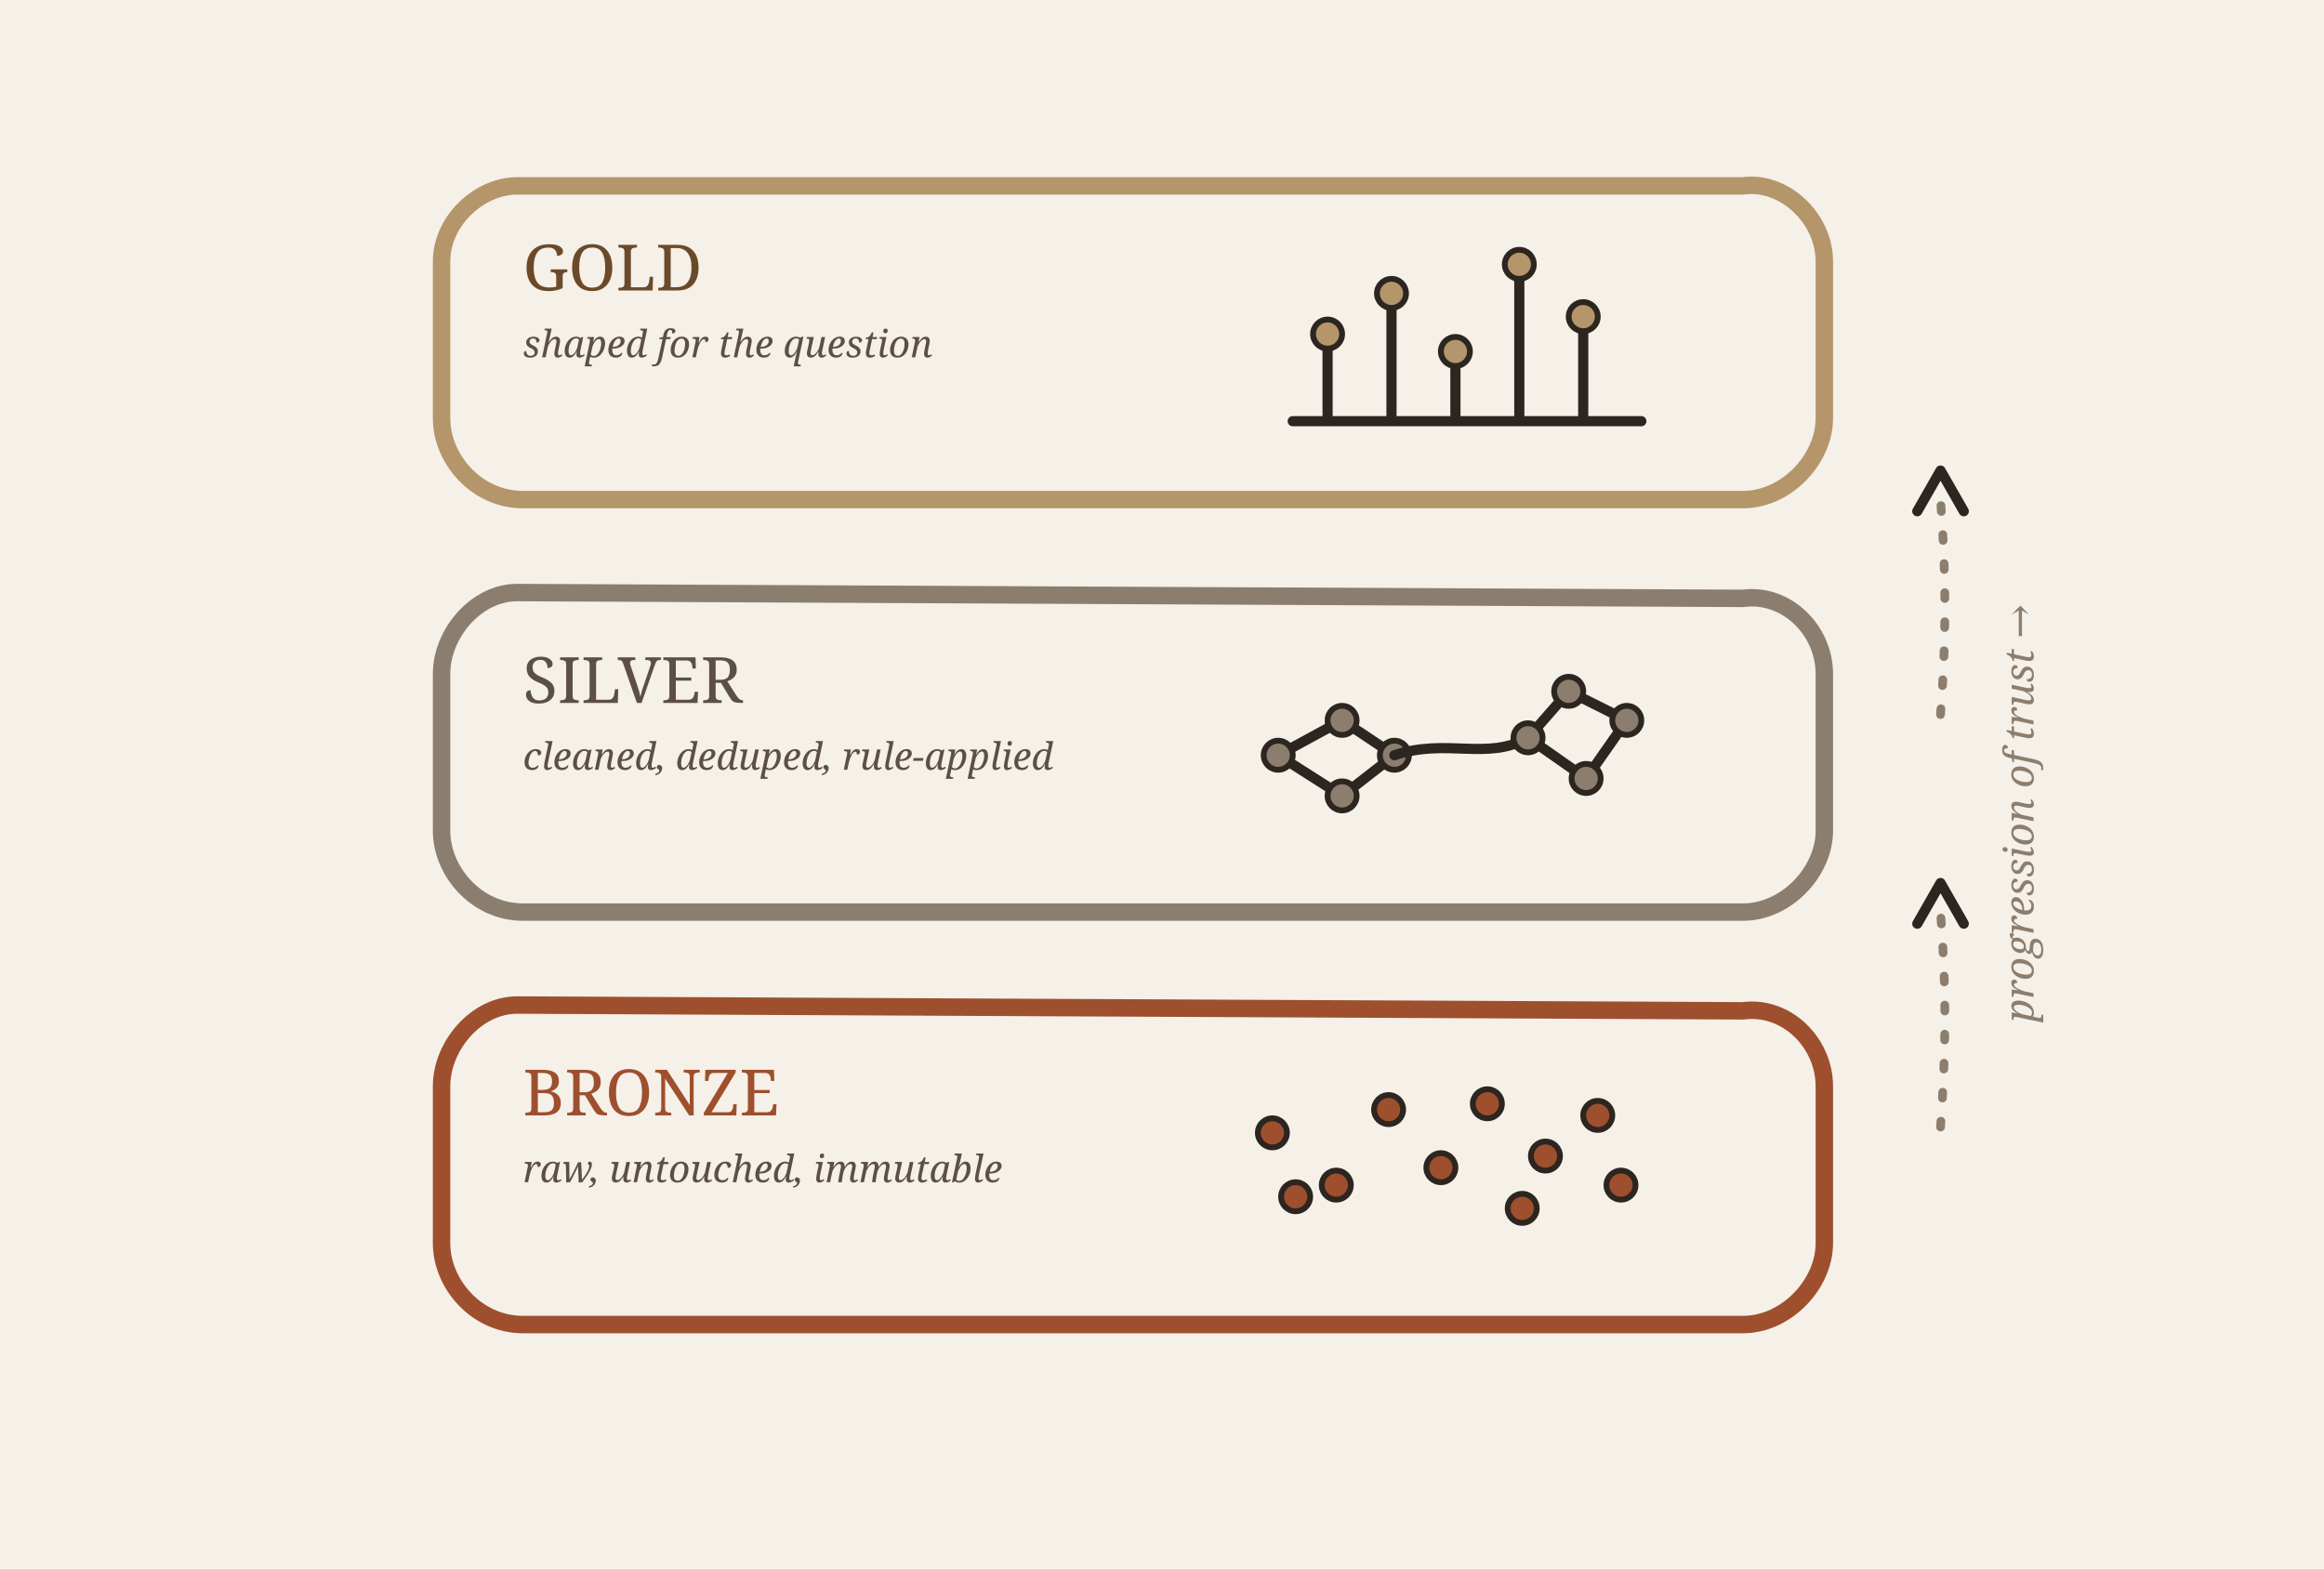
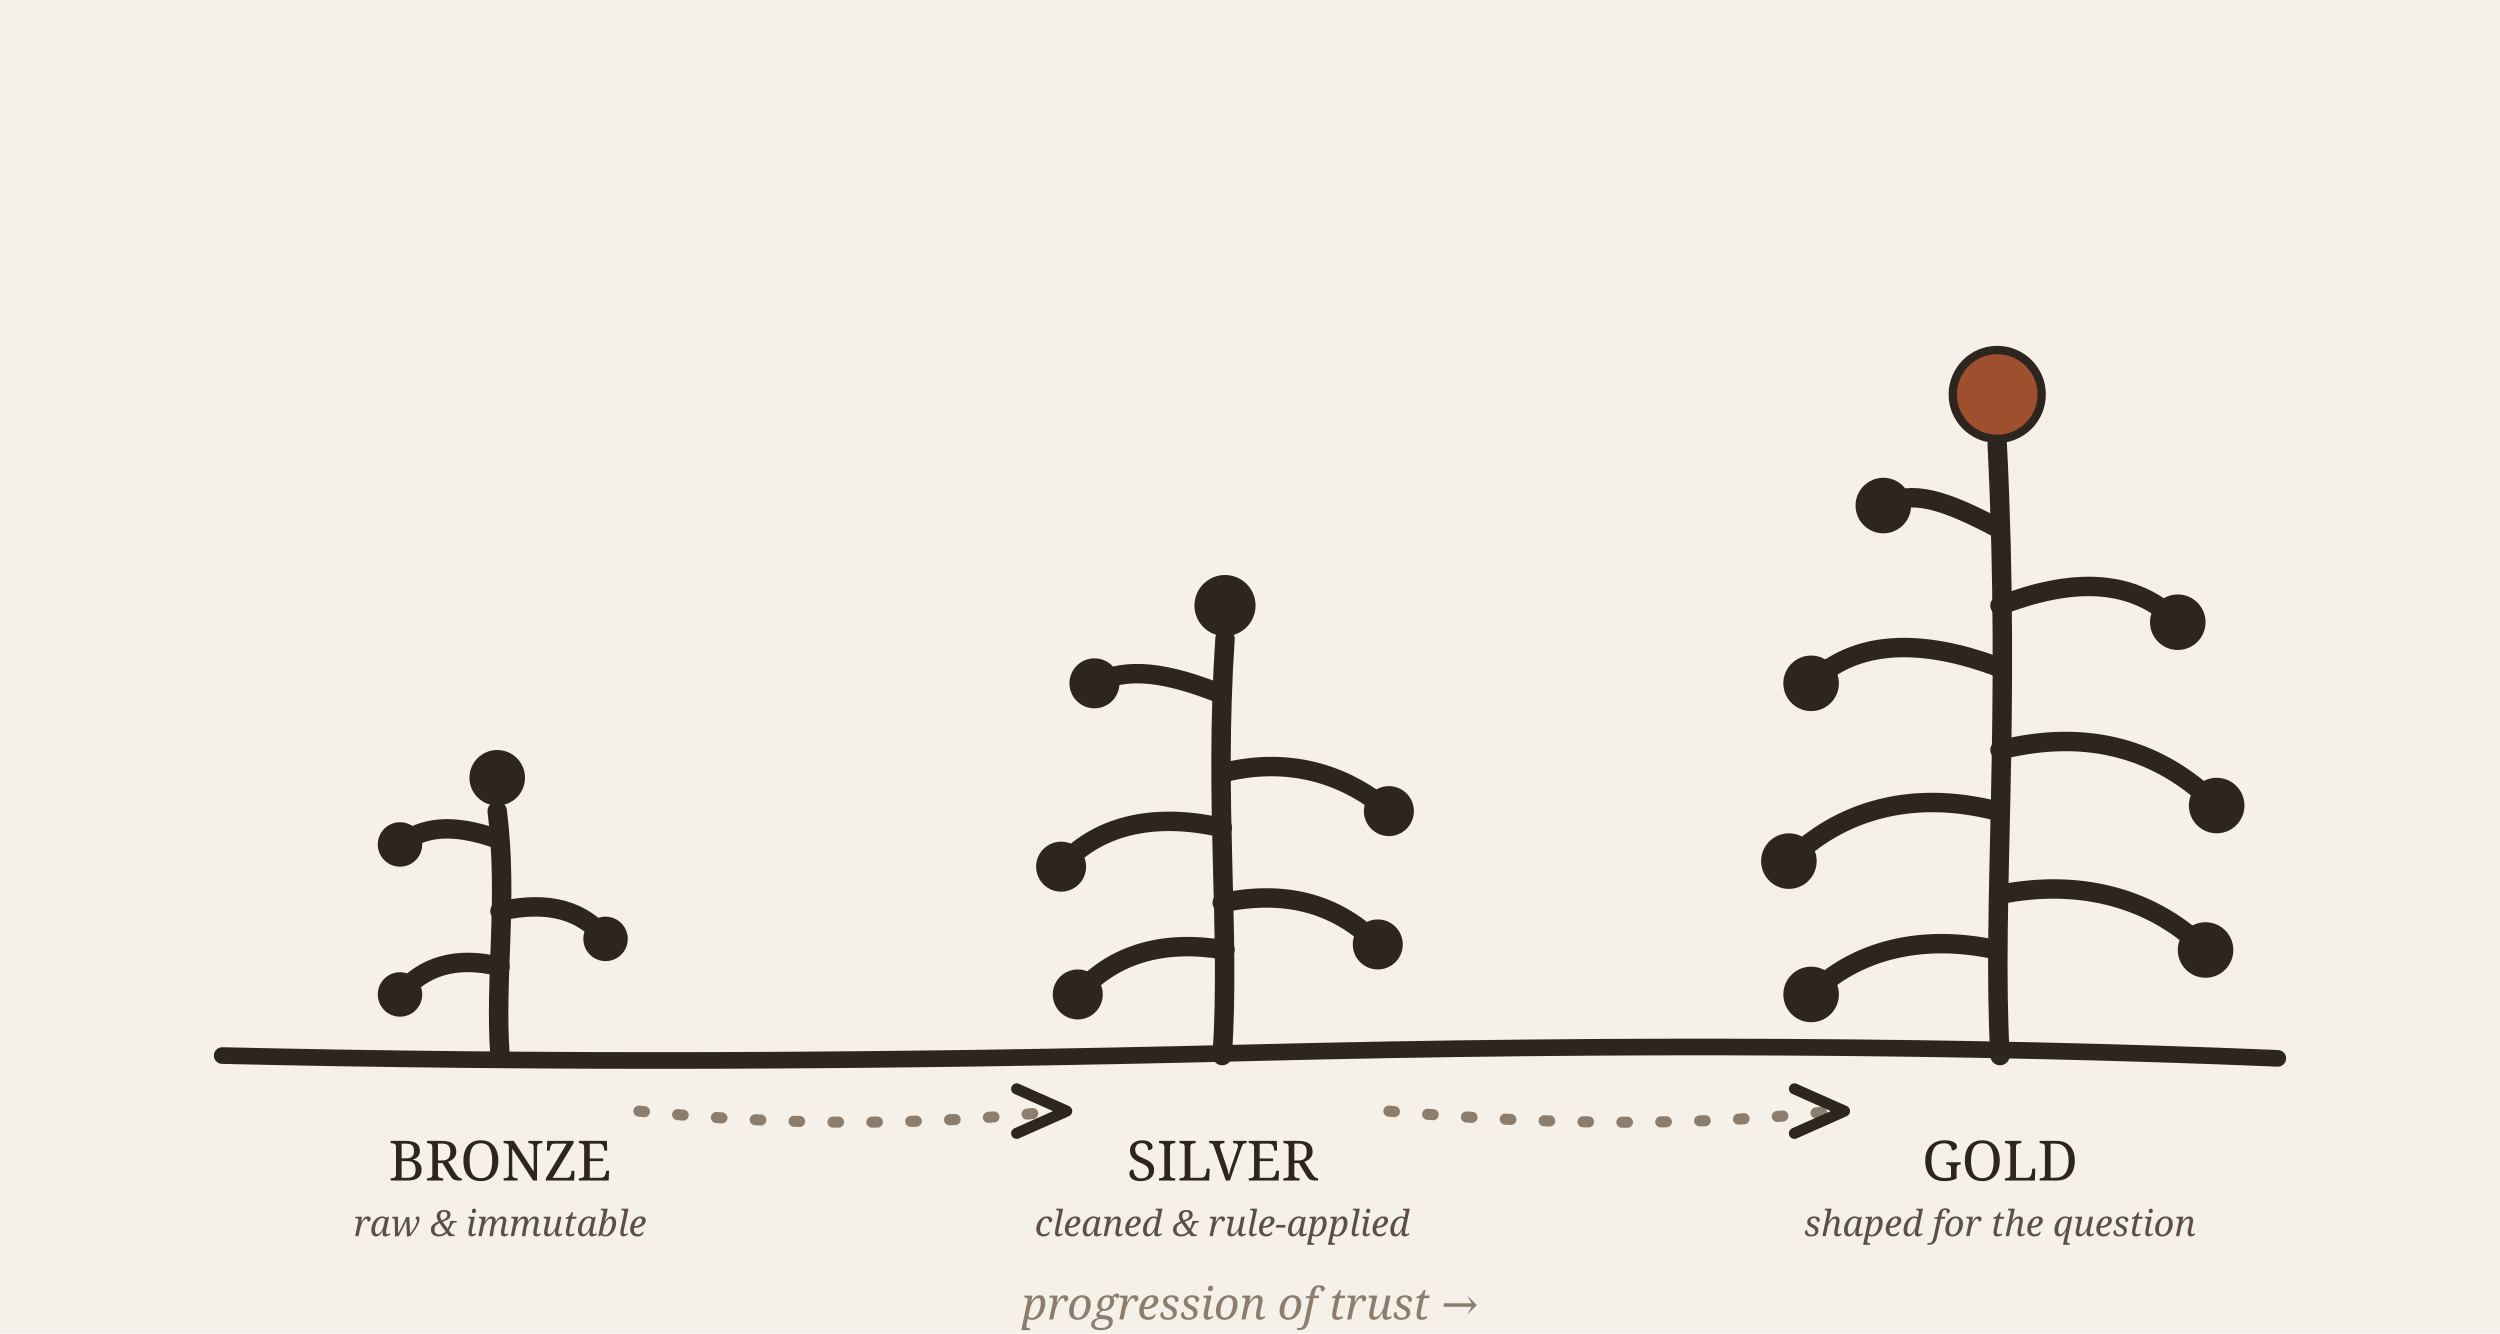
- <svg xmlns="http://www.w3.org/2000/svg" viewBox="0 0 800 540">
+ <svg xmlns="http://www.w3.org/2000/svg" viewBox="0 0 900 480">
  <style>
-     .ink       { stroke: #2C2520; stroke-width: 5; fill: none; stroke-linecap: round; stroke-linejoin: round; }
-     .ink-thin  { stroke: #2C2520; stroke-width: 3.5; fill: none; stroke-linecap: round; stroke-linejoin: round; }
-     .frame-bronze { stroke: #9E4F2E; stroke-width: 6; fill: none; stroke-linecap: round; stroke-linejoin: round; }
-     .frame-silver { stroke: #8C7E6E; stroke-width: 6; fill: none; stroke-linecap: round; stroke-linejoin: round; }
-     .frame-gold   { stroke: #B5956A; stroke-width: 6; fill: none; stroke-linecap: round; stroke-linejoin: round; }
-     .dot-bronze   { fill: #9E4F2E; stroke: #2C2520; stroke-width: 2; }
-     .dot-silver   { fill: #8C7E6E; stroke: #2C2520; stroke-width: 2; }
-     .dot-gold     { fill: #B5956A; stroke: #2C2520; stroke-width: 2; }
-     .layer-name { font-family: Georgia, serif; font-size: 22px; font-weight: 400; }
-     .layer-sub  { font-family: Georgia, serif; font-size: 13px; fill: #5C4F45; font-style: italic; }
-     .trust      { font-family: Georgia, serif; font-size: 14px; fill: #8C7E6E; font-style: italic; }
-     .flow       { stroke: #8C7E6E; stroke-width: 3; fill: none; stroke-linecap: round; stroke-dasharray: 2 8; }
+     .ink       { stroke: #2C2520; stroke-width: 7; fill: none; stroke-linecap: round; stroke-linejoin: round; }
+     .ink-thin  { stroke: #2C2520; stroke-width: 4; fill: none; stroke-linecap: round; stroke-linejoin: round; }
+     .ground    { stroke: #2C2520; stroke-width: 6; fill: none; stroke-linecap: round; }
+     .dot       { fill: #2C2520; }
+     .terra     { fill: #9E4F2E; stroke: #2C2520; stroke-width: 3; }
+     .flow      { stroke: #8C7E6E; stroke-width: 4; fill: none; stroke-linecap: round; stroke-dasharray: 2 12; }
+     .label     { font-family: Georgia, serif; font-size: 20px; fill: #2C2520; }
+     .sub       { font-family: Georgia, serif; font-size: 13px; fill: #5C4F45; font-style: italic; }
+     .trust     { font-family: Georgia, serif; font-size: 16px; fill: #8C7E6E; font-style: italic; }
  </style>
-   <rect width="800" height="540" fill="#F5F0E8" />
-   <path class="frame-gold" d="     M 178 64     C 165 64 152 76 152 90     L 152 144     C 152 158 164 172 180 172     L 600 172     C 615 172 628 158 628 144     L 628 90     C 628 75 614 62 600 64     Z" />
-   <text class="layer-name" x="180" y="100" fill="#6B4A2A">GOLD</text>
-   <text class="layer-sub" x="180" y="123">shaped for the question</text>
-   <g transform="translate(495, 145)">
-     <path class="ink-thin" d="M -50 0 L 70 0" />
-     <path class="ink-thin" d="M -38 -2 L -38 -28" />
-     <path class="ink-thin" d="M -16 -2 L -16 -42" />
-     <path class="ink-thin" d="M  6 -2 L  6 -22" />
-     <path class="ink-thin" d="M 28 -2 L 28 -52" />
-     <path class="ink-thin" d="M 50 -2 L 50 -34" />
-     <circle class="dot-gold" r="5" cx="-38" cy="-30" />
-     <circle class="dot-gold" r="5" cx="-16" cy="-44" />
-     <circle class="dot-gold" r="5" cx="6" cy="-24" />
-     <circle class="dot-gold" r="5" cx="28" cy="-54" />
-     <circle class="dot-gold" r="5" cx="50" cy="-36" />
+   <rect width="900" height="480" fill="#F5F0E8" />
+   <path class="ground" d="M 80 380 Q 250 384 450 379 T 820 381" />
+   <g transform="translate(180, 380)">
+     <path class="ink" d="M 0 0 C -2 -28 3 -56 -1 -88" />
+     <path class="ink" d="M 0 -32 C -16 -36 -28 -32 -36 -22" />
+     <circle class="dot" r="8" cx="-36" cy="-22" />
+     <path class="ink" d="M 0 -52 C 18 -56 30 -52 38 -42" />
+     <circle class="dot" r="8" cx="38" cy="-42" />
+     <path class="ink" d="M -1 -78 C -18 -84 -28 -82 -36 -76" />
+     <circle class="dot" r="8" cx="-36" cy="-76" />
+     <circle class="dot" r="10" cx="-1" cy="-100" />
  </g>
-   <path class="frame-silver" d="     M 178 204     C 164 204 152 218 152 232     L 152 286     C 152 300 164 314 180 314     L 600 314     C 615 314 628 300 628 286     L 628 232     C 628 217 615 204 600 206     Z" />
-   <text class="layer-name" x="180" y="242" fill="#5C4F45">SILVER</text>
-   <text class="layer-sub" x="180" y="265">cleaned, deduped, rule-applied</text>
-   <g transform="translate(490, 270)">
-     <path class="ink-thin" d="M -50 -10 L -28 -22 L -10 -10 L -28 4 Z" />
-     <circle class="dot-silver" r="5" cx="-50" cy="-10" />
-     <circle class="dot-silver" r="5" cx="-28" cy="-22" />
-     <circle class="dot-silver" r="5" cx="-10" cy="-10" />
-     <circle class="dot-silver" r="5" cx="-28" cy="4" />
-     <path class="ink-thin" d="M -10 -10 C 8 -16 22 -8 36 -16" />
-     <path class="ink-thin" d="M 36 -16 L 56 -2 L 70 -22 L 50 -32 Z" />
-     <circle class="dot-silver" r="5" cx="36" cy="-16" />
-     <circle class="dot-silver" r="5" cx="56" cy="-2" />
-     <circle class="dot-silver" r="5" cx="70" cy="-22" />
-     <circle class="dot-silver" r="5" cx="50" cy="-32" />
+   <text class="label" x="180" y="425" text-anchor="middle">BRONZE</text>
+   <text class="sub" x="180" y="445" text-anchor="middle">raw &amp; immutable</text>
+   <g transform="translate(440, 380)">
+     <path class="ink" d="M 0 0 C 3 -45 -3 -90 1 -150" />
+     <path class="ink" d="M 1 -38 C -22 -42 -40 -36 -52 -22" />
+     <circle class="dot" r="9" cx="-52" cy="-22" />
+     <path class="ink" d="M 0 -55 C 24 -60 42 -54 56 -40" />
+     <circle class="dot" r="9" cx="56" cy="-40" />
+     <path class="ink" d="M 0 -82 C -26 -88 -46 -82 -58 -68" />
+     <circle class="dot" r="9" cx="-58" cy="-68" />
+     <path class="ink" d="M 1 -102 C 26 -108 46 -100 60 -88" />
+     <circle class="dot" r="9" cx="60" cy="-88" />
+     <path class="ink" d="M 0 -130 C -20 -138 -34 -140 -46 -134" />
+     <circle class="dot" r="9" cx="-46" cy="-134" />
+     <circle class="dot" r="11" cx="1" cy="-162" />
  </g>
-   <path class="frame-bronze" d="     M 178 346     C 164 346 152 360 152 374     L 152 428     C 152 442 164 456 180 456     L 600 456     C 615 456 628 442 628 428     L 628 374     C 628 359 615 346 600 348     Z" />
-   <text class="layer-name" x="180" y="384" fill="#9E4F2E">BRONZE</text>
-   <text class="layer-sub" x="180" y="407">raw, untouched, immutable</text>
-   <g transform="translate(490, 410)">
-     <circle class="dot-bronze" r="5" cx="-52" cy="-20" />
-     <circle class="dot-bronze" r="5" cx="-30" cy="-2" />
-     <circle class="dot-bronze" r="5" cx="-12" cy="-28" />
-     <circle class="dot-bronze" r="5" cx="6" cy="-8" />
-     <circle class="dot-bronze" r="5" cx="22" cy="-30" />
-     <circle class="dot-bronze" r="5" cx="42" cy="-12" />
-     <circle class="dot-bronze" r="5" cx="60" cy="-26" />
-     <circle class="dot-bronze" r="5" cx="-44" cy="2" />
-     <circle class="dot-bronze" r="5" cx="34" cy="6" />
-     <circle class="dot-bronze" r="5" cx="68" cy="-2" />
+   <text class="label" x="440" y="425" text-anchor="middle">SILVER</text>
+   <text class="sub" x="440" y="445" text-anchor="middle">cleaned &amp; rule-applied</text>
+   <g transform="translate(720, 380)">
+     <path class="ink" d="M 0 0 C -3 -55 4 -120 -1 -220" />
+     <path class="ink" d="M -1 -38 C -28 -44 -52 -38 -68 -22" />
+     <circle class="dot" r="10" cx="-68" cy="-22" />
+     <path class="ink" d="M 0 -58 C 30 -64 56 -56 74 -38" />
+     <circle class="dot" r="10" cx="74" cy="-38" />
+     <path class="ink" d="M -1 -88 C -32 -96 -58 -88 -76 -70" />
+     <circle class="dot" r="10" cx="-76" cy="-70" />
+     <path class="ink" d="M 0 -110 C 32 -118 58 -110 78 -90" />
+     <circle class="dot" r="10" cx="78" cy="-90" />
+     <path class="ink" d="M -1 -140 C -28 -150 -52 -150 -68 -134" />
+     <circle class="dot" r="10" cx="-68" cy="-134" />
+     <path class="ink" d="M 0 -162 C 26 -172 48 -172 64 -156" />
+     <circle class="dot" r="10" cx="64" cy="-156" />
+     <path class="ink" d="M -1 -190 C -20 -200 -32 -204 -42 -198" />
+     <circle class="dot" r="10" cx="-42" cy="-198" />
+     <circle class="terra" r="16" cx="-1" cy="-238" />
  </g>
-   <path class="flow" d="M 668 388 C 670 360 670 340 668 314" />
-   <path class="flow" d="M 668 246 C 670 220 670 198 668 172" />
-   <path class="ink-thin" d="M 660 318 L 668 304 L 676 318" />
-   <path class="ink-thin" d="M 660 176 L 668 162 L 676 176" />
-   <text class="trust" x="700" y="280" transform="rotate(-90 700 280)" text-anchor="middle">progression of trust →</text>
+   <text class="label" x="720" y="425" text-anchor="middle">GOLD</text>
+   <text class="sub" x="720" y="445" text-anchor="middle">shaped for the question</text>
+   <path class="flow" d="M 230 400 Q 310 408 380 400" />
+   <path class="ink-thin" d="M 366 392 L 384 400 L 366 408" />
+   <path class="flow" d="M 500 400 Q 590 408 660 400" />
+   <path class="ink-thin" d="M 646 392 L 664 400 L 646 408" />
+   <text class="trust" x="450" y="475" text-anchor="middle">progression of trust →</text>
</svg>
